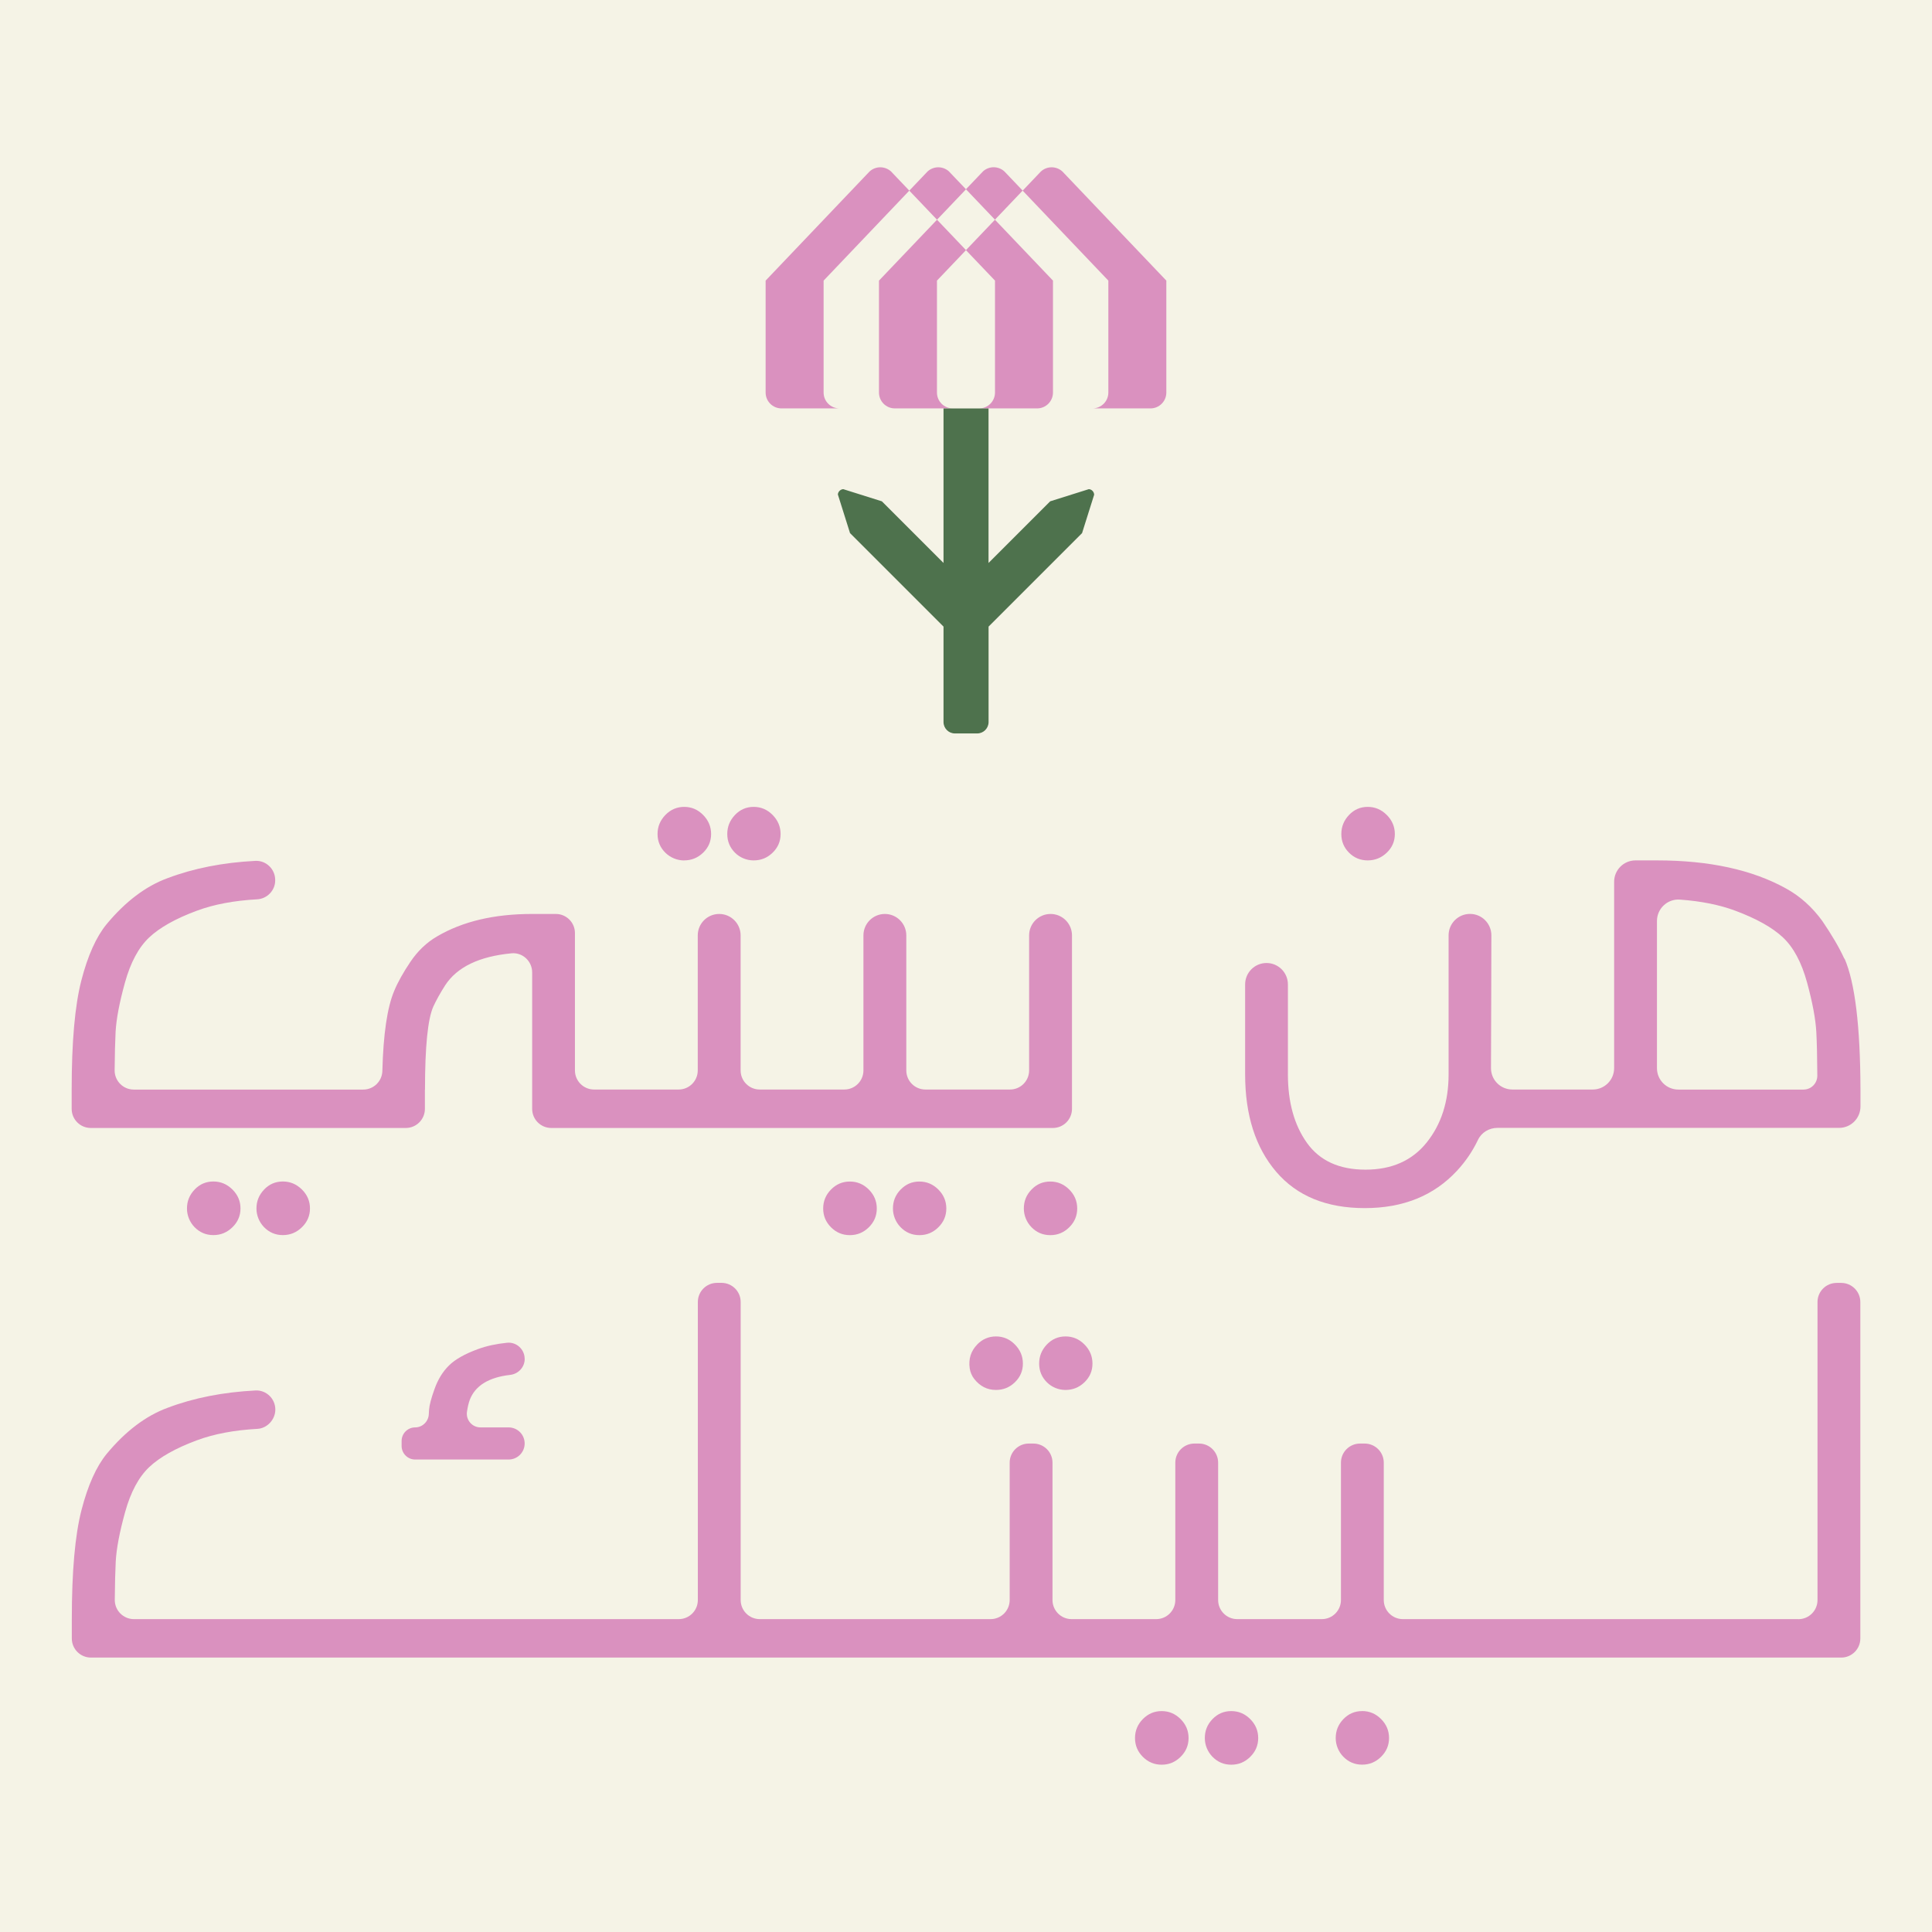
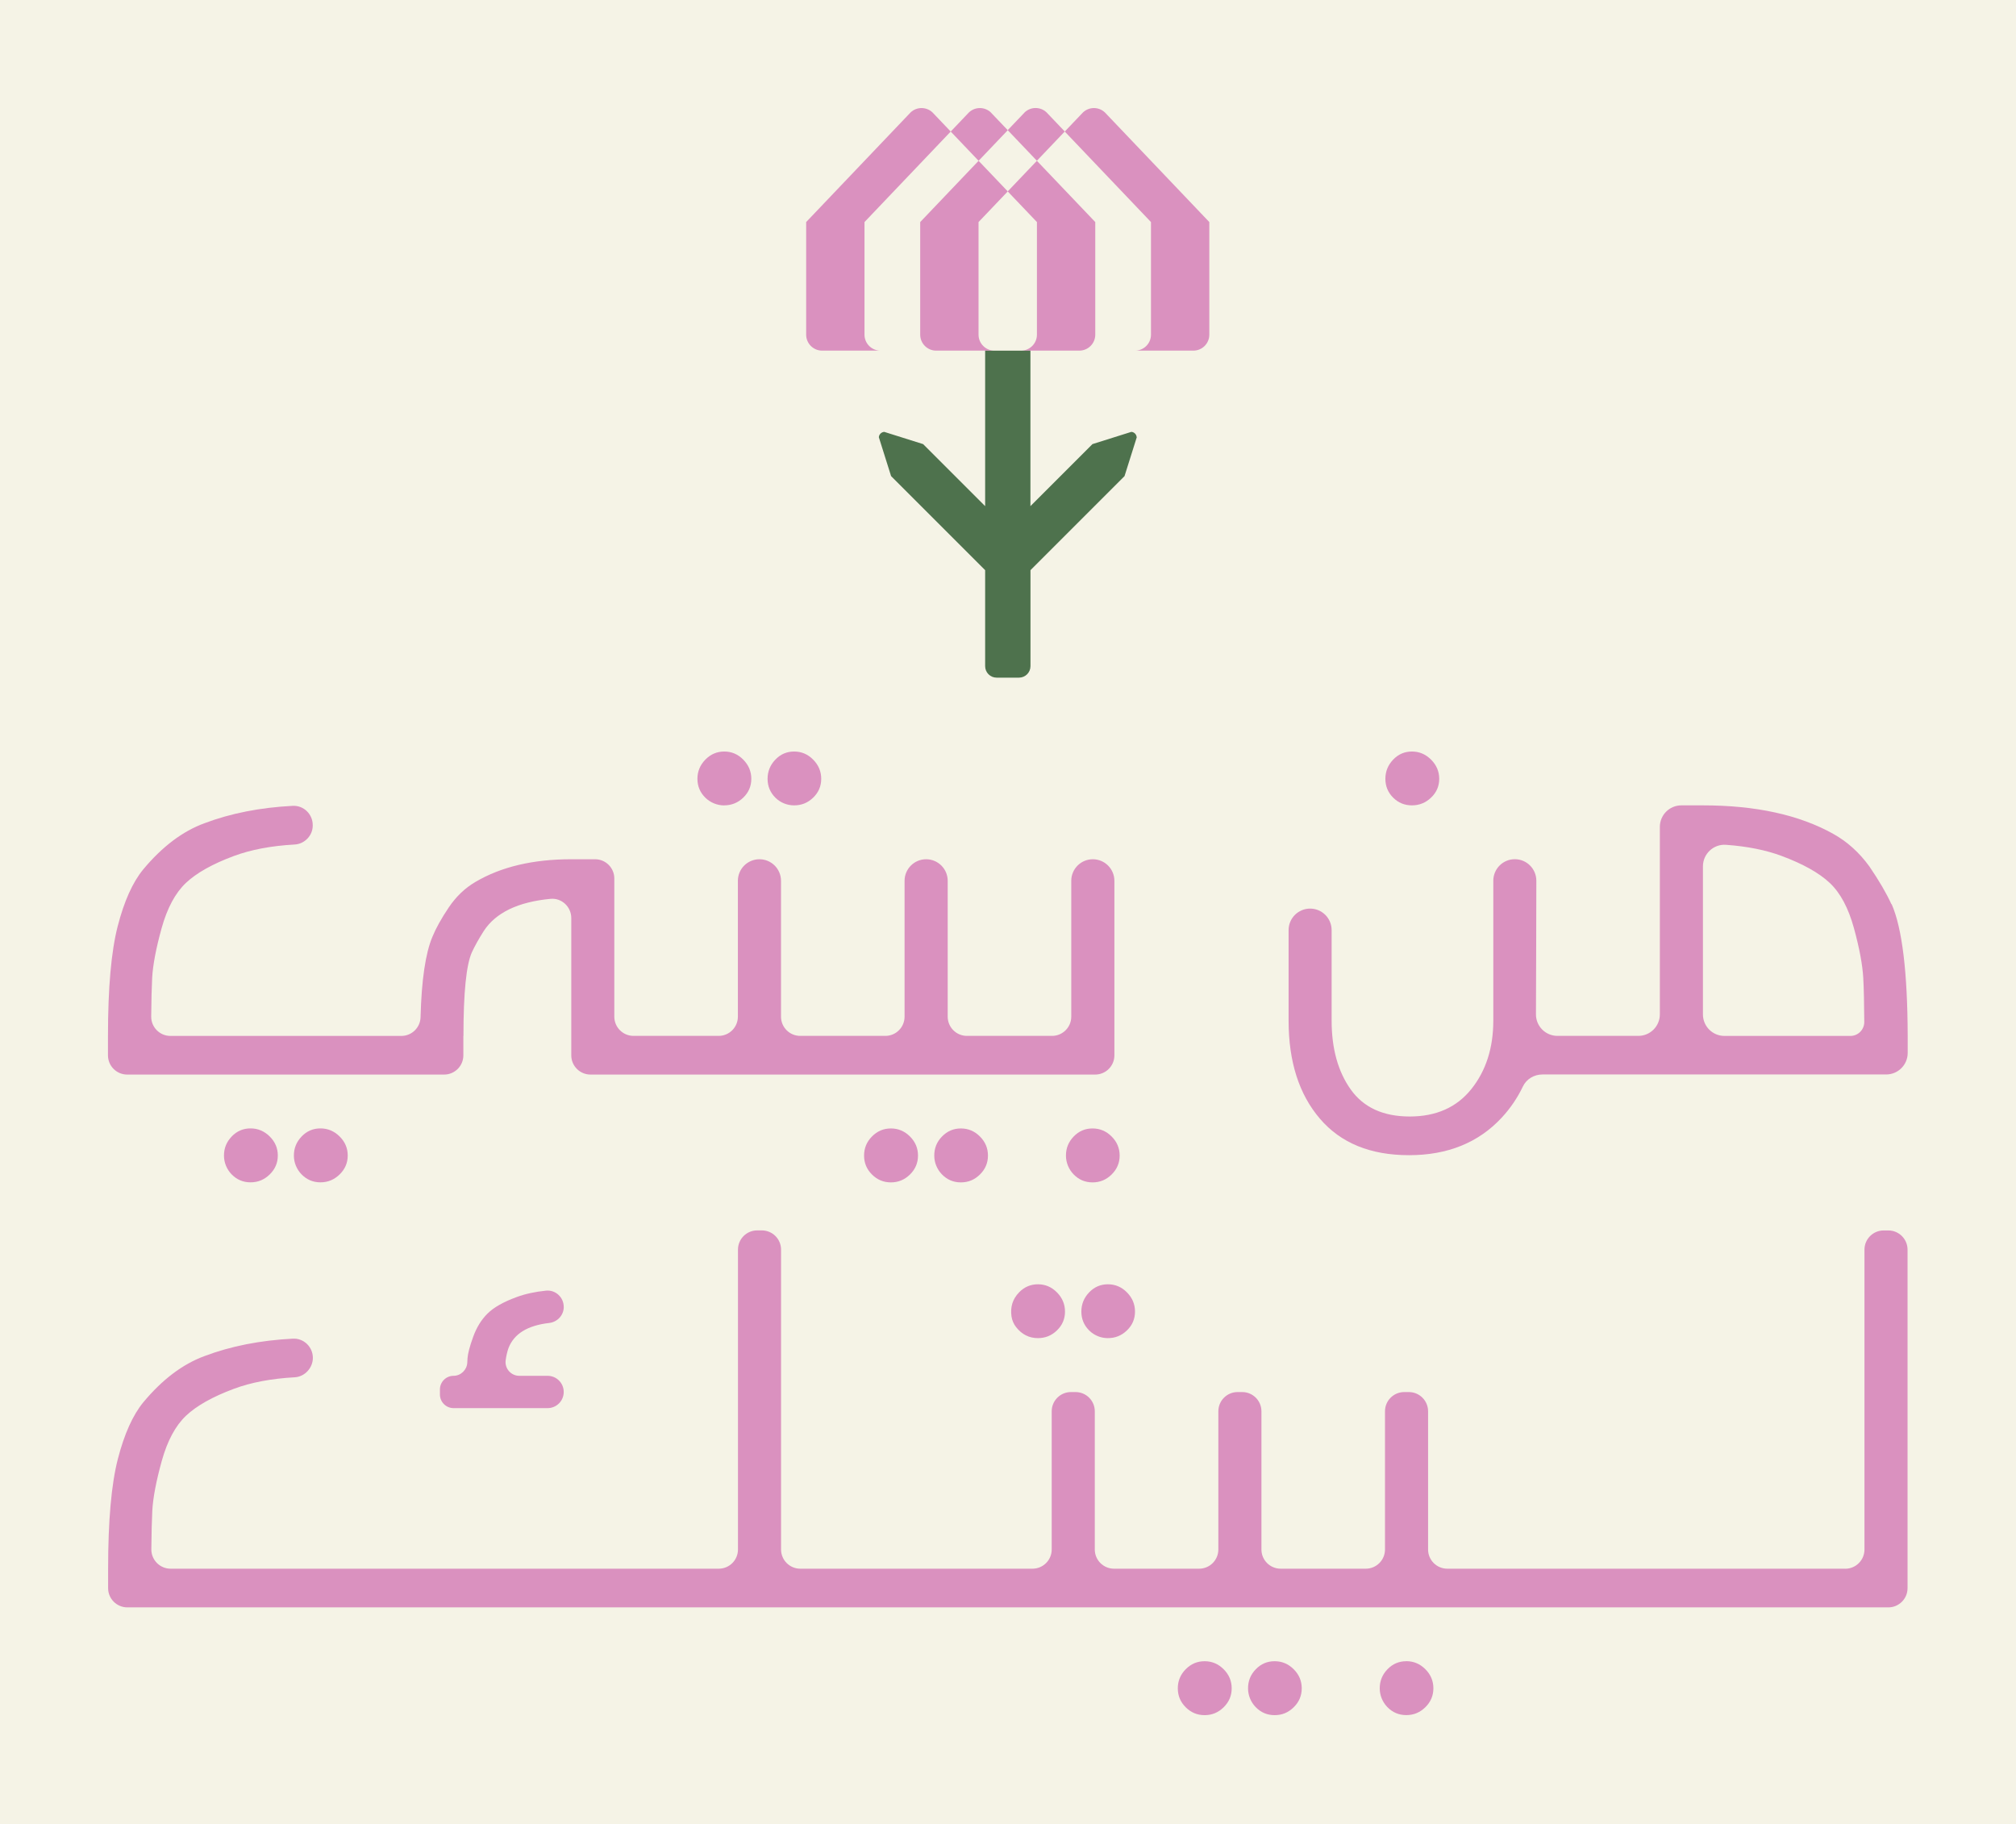
- <svg xmlns="http://www.w3.org/2000/svg" id="Layer_1" data-name="Layer 1" viewBox="217.7 217.7 406.5 406.5">
+ <svg xmlns="http://www.w3.org/2000/svg" id="Layer_1" data-name="Layer 1" viewBox="210.2 230.3 421.6 381.3">
  <defs>
    <style>
      .cls-1 {
        fill: #f5f3e6;
      }

      .cls-2 {
        fill: #4e724d;
      }

      .cls-3 {
        fill: #da91bf;
      }
    </style>
  </defs>
  <rect class="cls-1" x="0" width="841.89" height="841.89" transform="translate(841.89) rotate(90)" />
  <g>
    <g>
      <g>
        <path class="cls-3" d="M427.05,276.74v23.55c0,1.84-1.49,3.34-3.34,3.34h12.2c1.84,0,3.34-1.49,3.34-3.34v-23.55l-12.21-12.81-6.1,6.4,6.11,6.41Z" />
        <path class="cls-3" d="M417.4,253.8c-1.28-1.2-3.28-1.2-4.56,0l-3.82,4.01,5.83,6.12,6.1-6.4-3.55-3.72Z" />
        <path class="cls-3" d="M400.64,253.8l-21.85,22.94v23.55c0,1.84,1.49,3.34,3.34,3.34h12.2c-1.84,0-3.34-1.49-3.34-3.34v-23.55l18.03-18.93-3.82-4.01c-1.28-1.2-3.28-1.2-4.56,0Z" />
        <path class="cls-3" d="M441.25,253.8c-1.28-1.2-3.28-1.2-4.56,0l-3.82,4.01,18.03,18.93v23.55c0,1.84-1.49,3.34-3.34,3.34h12.2c1.84,0,3.34-1.49,3.34-3.34v-23.55l-21.85-22.94Z" />
        <path class="cls-3" d="M402.64,276.74v23.55c0,1.84,1.49,3.34,3.34,3.34h12.2c-1.84,0-3.34-1.49-3.34-3.34v-23.55l6.11-6.41-6.1-6.4-12.21,12.81Z" />
        <path class="cls-3" d="M424.49,253.8l-3.55,3.72,6.1,6.4,5.83-6.12-3.82-4.01c-1.28-1.2-3.28-1.2-4.56,0Z" />
      </g>
      <path class="cls-2" d="M447.91,321.74c-.04-.6-.53-1.09-1.12-1.12l-8.13,2.56-12.97,12.97v-32.51h-9.47v32.51l-12.97-12.97-8.13-2.56c-.6.04-1.09.53-1.13,1.12l2.56,8.13,19.67,19.67v20.08c0,1.32,1.07,2.4,2.4,2.4h4.68c1.32,0,2.4-1.07,2.4-2.4v-20.08l19.67-19.67,2.56-8.13Z" />
    </g>
    <g>
      <path class="cls-3" d="M273.28,467.98c-1.09,1.13-1.63,2.47-1.62,4.02,0,1.43.58,2.84,1.57,3.87,1.09,1.13,2.42,1.7,3.98,1.7s2.88-.55,4.01-1.65,1.7-2.42,1.7-3.96-.57-2.87-1.7-3.99c-1.14-1.12-2.47-1.68-4.01-1.68s-2.85.56-3.93,1.68Z" />
      <path class="cls-3" d="M307.12,446.95c0-9.05.59-14.88,1.76-17.48.59-1.28,1.41-2.77,2.48-4.45,2.5-3.85,7.16-6.09,13.97-6.74,2.34-.22,4.34,1.67,4.34,4.02v28.71c0,2.22,1.8,4.02,4.02,4.02h105.54c2.22,0,4.02-1.8,4.02-4.02v-36.5c0-2.49-2.02-4.51-4.51-4.51h0c-2.49,0-4.51,2.02-4.51,4.51v28.41c0,2.22-1.8,4.02-4.02,4.02h-17.8c-2.22,0-4.02-1.8-4.02-4.02v-28.41c0-2.49-2.02-4.51-4.51-4.51h0c-2.49,0-4.51,2.02-4.51,4.51v28.41c0,2.22-1.8,4.02-4.02,4.02h-17.8c-2.22,0-4.02-1.8-4.02-4.02v-28.41c0-2.49-2.02-4.51-4.51-4.51h0c-2.49,0-4.51,2.02-4.51,4.51v28.41c0,2.22-1.8,4.02-4.02,4.02h-17.8c-2.22,0-4.02-1.8-4.02-4.02v-28.9c0-2.22-1.8-4.02-4.02-4.02h-4.99c-7.99,0-14.66,1.58-20.01,4.73-2.2,1.28-4.07,3.07-5.61,5.36-1.54,2.29-2.68,4.34-3.41,6.13-1.45,3.44-2.28,9.05-2.48,16.82-.06,2.17-1.84,3.91-4.02,3.91h-48.29c-2.23,0-4.04-1.83-4.02-4.06.03-3.38.1-6.07.2-8.06.15-2.73.81-6.2,1.98-10.42,1.17-4.21,2.87-7.37,5.08-9.46,2.22-2.09,5.56-3.97,10.03-5.63,3.58-1.33,7.81-2.13,12.7-2.4,2.08-.11,3.79-1.86,3.79-3.95v-.12c0-2.28-1.89-4.13-4.17-4.02-6.82.35-12.98,1.56-18.48,3.64-4.58,1.68-8.85,4.91-12.81,9.67-2.2,2.68-3.98,6.63-5.33,11.88s-2.03,12.88-2.03,22.93v4.06c0,2.22,1.8,4.02,4.02,4.02h66.28c2.22,0,4.02-1.8,4.02-4.02v-4.06Z" />
      <path class="cls-3" d="M258.66,467.98c-1.09,1.13-1.63,2.47-1.62,4.02,0,1.43.58,2.84,1.57,3.87,1.09,1.13,2.42,1.7,3.98,1.7s2.88-.55,4.01-1.65c1.13-1.1,1.7-2.42,1.7-3.96s-.57-2.87-1.7-3.99c-1.14-1.12-2.47-1.68-4.01-1.68s-2.85.56-3.93,1.68Z" />
      <path class="cls-3" d="M376.21,398.73c1.57.02,2.92-.52,4.05-1.62,1.12-1.08,1.68-2.39,1.68-3.93s-.56-2.88-1.68-4.01c-1.12-1.14-2.45-1.7-3.99-1.7s-2.85.57-3.93,1.7c-1.08,1.14-1.62,2.47-1.62,4.01s.55,2.87,1.65,3.96c1.01,1,2.41,1.58,3.83,1.59Z" />
      <path class="cls-3" d="M361.6,398.73c1.56.01,2.91-.53,4.04-1.62,1.12-1.08,1.68-2.39,1.68-3.93s-.56-2.88-1.68-4.01c-1.12-1.14-2.45-1.7-3.98-1.7s-2.86.57-3.96,1.7c-1.1,1.14-1.65,2.47-1.65,4.01s.56,2.88,1.68,3.97c1.03,1,2.44,1.58,3.87,1.59Z" />
      <path class="cls-3" d="M392.55,467.98c-1.1,1.12-1.65,2.45-1.65,3.99s.55,2.86,1.65,3.96c1.1,1.1,2.42,1.65,3.96,1.65s2.87-.55,3.99-1.65c1.12-1.1,1.68-2.42,1.68-3.96s-.56-2.87-1.68-3.99c-1.12-1.12-2.45-1.68-3.99-1.68s-2.86.56-3.96,1.68Z" />
      <path class="cls-3" d="M407.2,467.98c-1.09,1.12-1.63,2.46-1.62,4.02,0,1.43.58,2.84,1.57,3.87,1.09,1.14,2.42,1.71,3.99,1.71s2.87-.55,3.99-1.65c1.12-1.1,1.68-2.42,1.68-3.96s-.56-2.87-1.68-3.99c-1.12-1.12-2.45-1.68-3.99-1.68s-2.85.56-3.93,1.68Z" />
      <path class="cls-3" d="M438.67,466.3c-1.54,0-2.85.56-3.93,1.68-1.09,1.12-1.63,2.46-1.62,4.02,0,1.43.58,2.84,1.57,3.87,1.09,1.14,2.42,1.71,3.99,1.71s2.87-.55,3.99-1.65,1.68-2.42,1.68-3.96-.56-2.87-1.68-3.99c-1.12-1.12-2.45-1.68-3.99-1.68Z" />
      <path class="cls-3" d="M505.47,398.73c1.54,0,2.88-.54,4.01-1.62,1.13-1.08,1.7-2.39,1.7-3.93s-.57-2.88-1.7-4.01c-1.14-1.14-2.47-1.7-4.01-1.7s-2.85.57-3.93,1.7c-1.08,1.14-1.62,2.47-1.62,4.01s.54,2.85,1.62,3.93c1.08,1.08,2.39,1.62,3.93,1.62Z" />
      <path class="cls-3" d="M605.75,419.41c-1.03-2.27-2.57-4.91-4.62-7.92-2.13-2.93-4.66-5.2-7.59-6.82-7.11-3.96-16.18-5.94-27.21-5.94h-4.51c-2.49,0-4.5,2.02-4.5,4.5v39.21c0,2.49-2.02,4.5-4.5,4.5h-16.91c-2.5,0-4.52-2.03-4.5-4.53.04-7.12.06-20.82.08-27.91,0-2.49-2.01-4.51-4.5-4.51h0c-2.49,0-4.5,2.02-4.5,4.5v29.25c0,5.72-1.53,10.49-4.59,14.32-3.06,3.83-7.36,5.74-12.89,5.74s-9.64-1.88-12.32-5.63c-2.68-3.76-4.01-8.57-4.01-14.43v-18.92c0-2.49-2.02-4.5-4.5-4.5h0c-2.49,0-4.5,2.02-4.5,4.5v18.92c0,8.58,2.18,15.41,6.54,20.51,4.36,5.1,10.57,7.64,18.64,7.64s14.52-2.61,19.38-7.84c1.82-1.96,3.3-4.14,4.44-6.53.74-1.56,2.36-2.51,4.08-2.51h71.89c2.49,0,4.5-2.02,4.5-4.5v-3.58c-.04-13.31-1.15-22.49-3.35-27.54ZM566.33,442.44v-30.96c0-2.61,2.22-4.69,4.82-4.5,4.46.32,8.35,1.1,11.67,2.34,4.47,1.67,7.82,3.55,10.03,5.63,2.22,2.09,3.9,5.24,5.06,9.46,1.15,4.21,1.8,7.7,1.95,10.44.12,2.22.19,5.28.21,9.18,0,1.61-1.29,2.92-2.9,2.92h-26.34c-2.49,0-4.5-2.02-4.5-4.5Z" />
      <path class="cls-3" d="M328.09,503.6h0c0-1.99-1.72-3.58-3.7-3.38-2.28.23-4.32.67-6.14,1.34-2.75,1.01-4.78,2.15-6.08,3.44-1.3,1.28-2.31,2.91-3.02,4.89-.72,1.98-1.11,3.47-1.18,4.48-.02.28-.04.59-.05.91-.07,1.51-1.35,2.75-2.86,2.75h0c-1.58,0-2.86,1.28-2.86,2.86v1.04c0,1.58,1.28,2.86,2.86,2.86h19.65c1.87,0,3.38-1.51,3.38-3.38h0c0-1.87-1.51-3.38-3.38-3.38h-5.92c-1.74,0-3.08-1.55-2.84-3.27.14-.99.34-1.84.6-2.55,1.15-2.97,3.98-4.71,8.5-5.23,1.73-.2,3.05-1.63,3.05-3.36Z" />
      <path class="cls-3" d="M423.31,500.59c-1.33,1.37-1.86,3.04-1.58,5.01.12.81.45,1.59.95,2.23,1.21,1.55,2.74,2.32,4.58,2.32,1.54,0,2.87-.54,3.98-1.62,1.12-1.08,1.68-2.39,1.68-3.93s-.56-2.88-1.68-4.01c-1.12-1.14-2.45-1.7-3.98-1.7s-2.86.57-3.96,1.7Z" />
      <path class="cls-3" d="M437.96,500.59c-1.08,1.14-1.62,2.47-1.62,4.01s.55,2.87,1.65,3.96c1.01,1,2.41,1.58,3.83,1.59,1.57.02,2.92-.52,4.06-1.62,1.12-1.08,1.68-2.39,1.68-3.93s-.56-2.88-1.68-4.01c-1.12-1.14-2.45-1.7-3.99-1.7s-2.85.57-3.93,1.7Z" />
      <path class="cls-3" d="M462.12,577.72c-1.54,0-2.86.56-3.96,1.68s-1.65,2.45-1.65,3.99.55,2.86,1.65,3.96c1.1,1.1,2.42,1.65,3.96,1.65s2.87-.55,3.98-1.65c1.12-1.1,1.68-2.42,1.68-3.96s-.56-2.87-1.68-3.99c-1.12-1.12-2.45-1.68-3.98-1.68Z" />
      <path class="cls-3" d="M476.75,577.72c-1.54,0-2.85.56-3.93,1.68-1.09,1.12-1.63,2.46-1.62,4.02,0,1.43.58,2.84,1.57,3.87,1.09,1.14,2.42,1.71,3.99,1.71s2.87-.55,3.99-1.65c1.12-1.1,1.68-2.42,1.68-3.96s-.56-2.87-1.68-3.99-2.45-1.68-3.99-1.68Z" />
      <path class="cls-3" d="M504.29,577.72c-1.54,0-2.85.56-3.93,1.68-1.09,1.13-1.63,2.47-1.62,4.02,0,1.43.58,2.84,1.57,3.87,1.09,1.13,2.42,1.7,3.98,1.7s2.87-.55,3.99-1.65c1.12-1.1,1.68-2.42,1.68-3.96s-.56-2.87-1.68-3.99c-1.12-1.12-2.45-1.68-3.99-1.68Z" />
      <path class="cls-3" d="M596.06,558.37h-83.19c-2.22,0-4.02-1.8-4.02-4.02v-28.9c0-2.22-1.8-4.02-4.02-4.02h-.97c-2.22,0-4.02,1.8-4.02,4.02v28.9c0,2.22-1.8,4.02-4.02,4.02h-17.8c-2.22,0-4.02-1.8-4.02-4.02v-28.9c0-2.22-1.8-4.02-4.02-4.02h-.97c-2.22,0-4.02,1.8-4.02,4.02v28.9c0,2.22-1.8,4.02-4.02,4.02h-17.8c-2.22,0-4.02-1.8-4.02-4.02v-28.9c0-2.22-1.8-4.02-4.02-4.02h-.97c-2.22,0-4.02,1.8-4.02,4.02v28.9c0,2.22-1.8,4.02-4.02,4.02h-48.56c-2.22,0-4.02-1.8-4.02-4.02v-62.71c0-2.22-1.8-4.02-4.02-4.02h-.97c-2.22,0-4.02,1.8-4.02,4.02v62.71c0,2.22-1.8,4.02-4.02,4.02h-114.64c-2.23,0-4.04-1.83-4.02-4.06.03-3.38.1-6.07.2-8.06.15-2.73.81-6.2,1.98-10.42,1.17-4.21,2.87-7.37,5.08-9.46,2.22-2.09,5.56-3.97,10.03-5.63,3.58-1.33,7.81-2.13,12.7-2.4,2.09-.11,3.79-1.97,3.79-4.06h0c0-2.28-1.89-4.13-4.17-4.02-6.82.35-12.98,1.56-18.48,3.64-4.58,1.68-8.85,4.91-12.81,9.67-2.2,2.68-3.98,6.63-5.33,11.88s-2.03,12.88-2.03,22.93v4.06c0,2.22,1.8,4.02,4.02,4.02h368.27c2.22,0,4.02-1.8,4.02-4.02v-70.79c0-2.22-1.8-4.02-4.02-4.02h-.97c-2.22,0-4.02,1.8-4.02,4.02v62.71c0,2.22-1.8,4.02-4.02,4.02Z" />
    </g>
  </g>
</svg>
